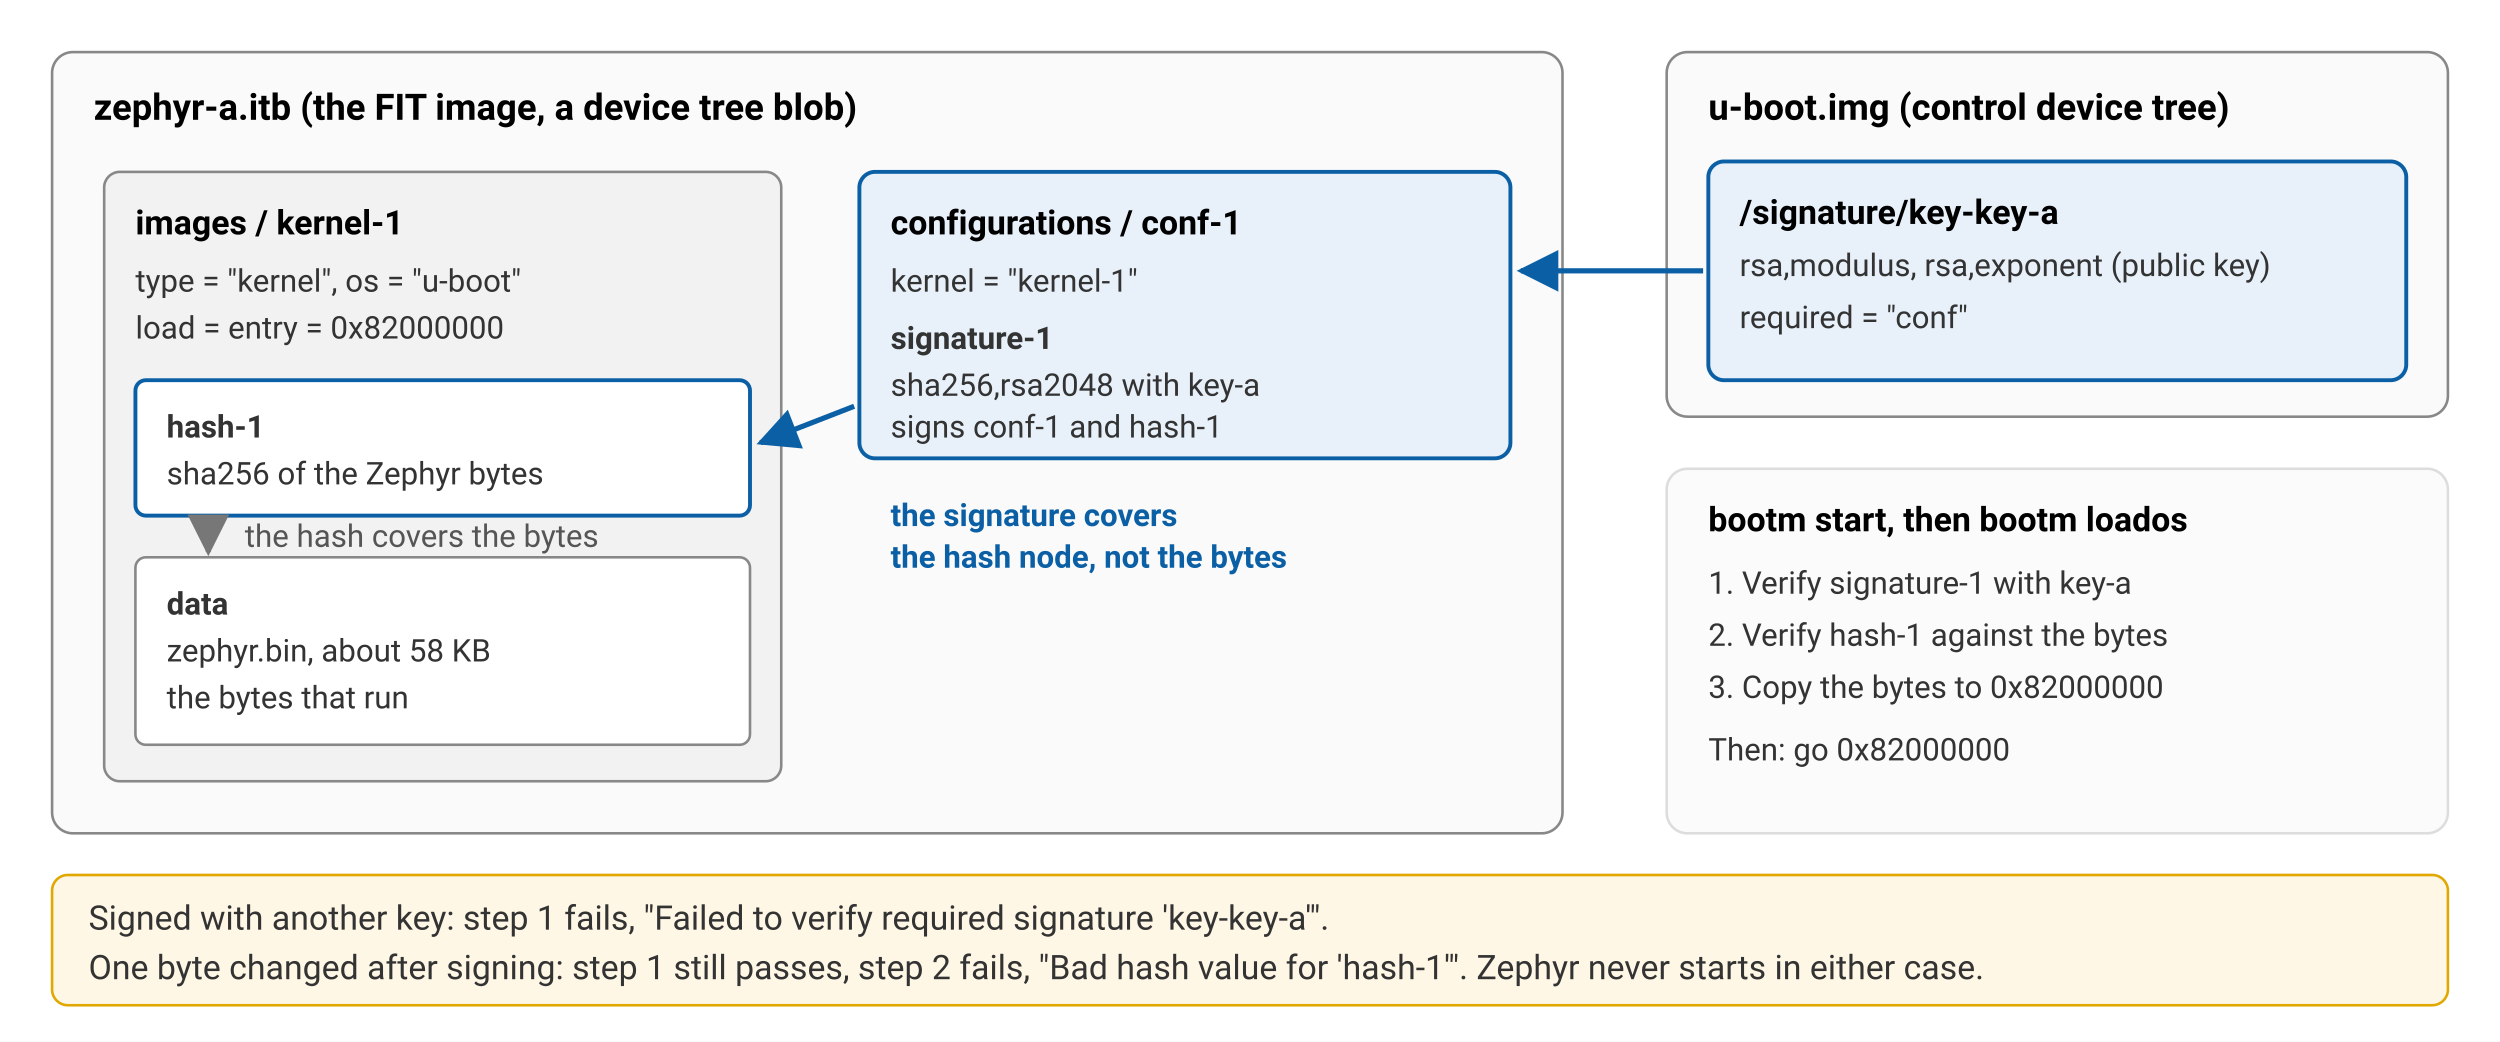
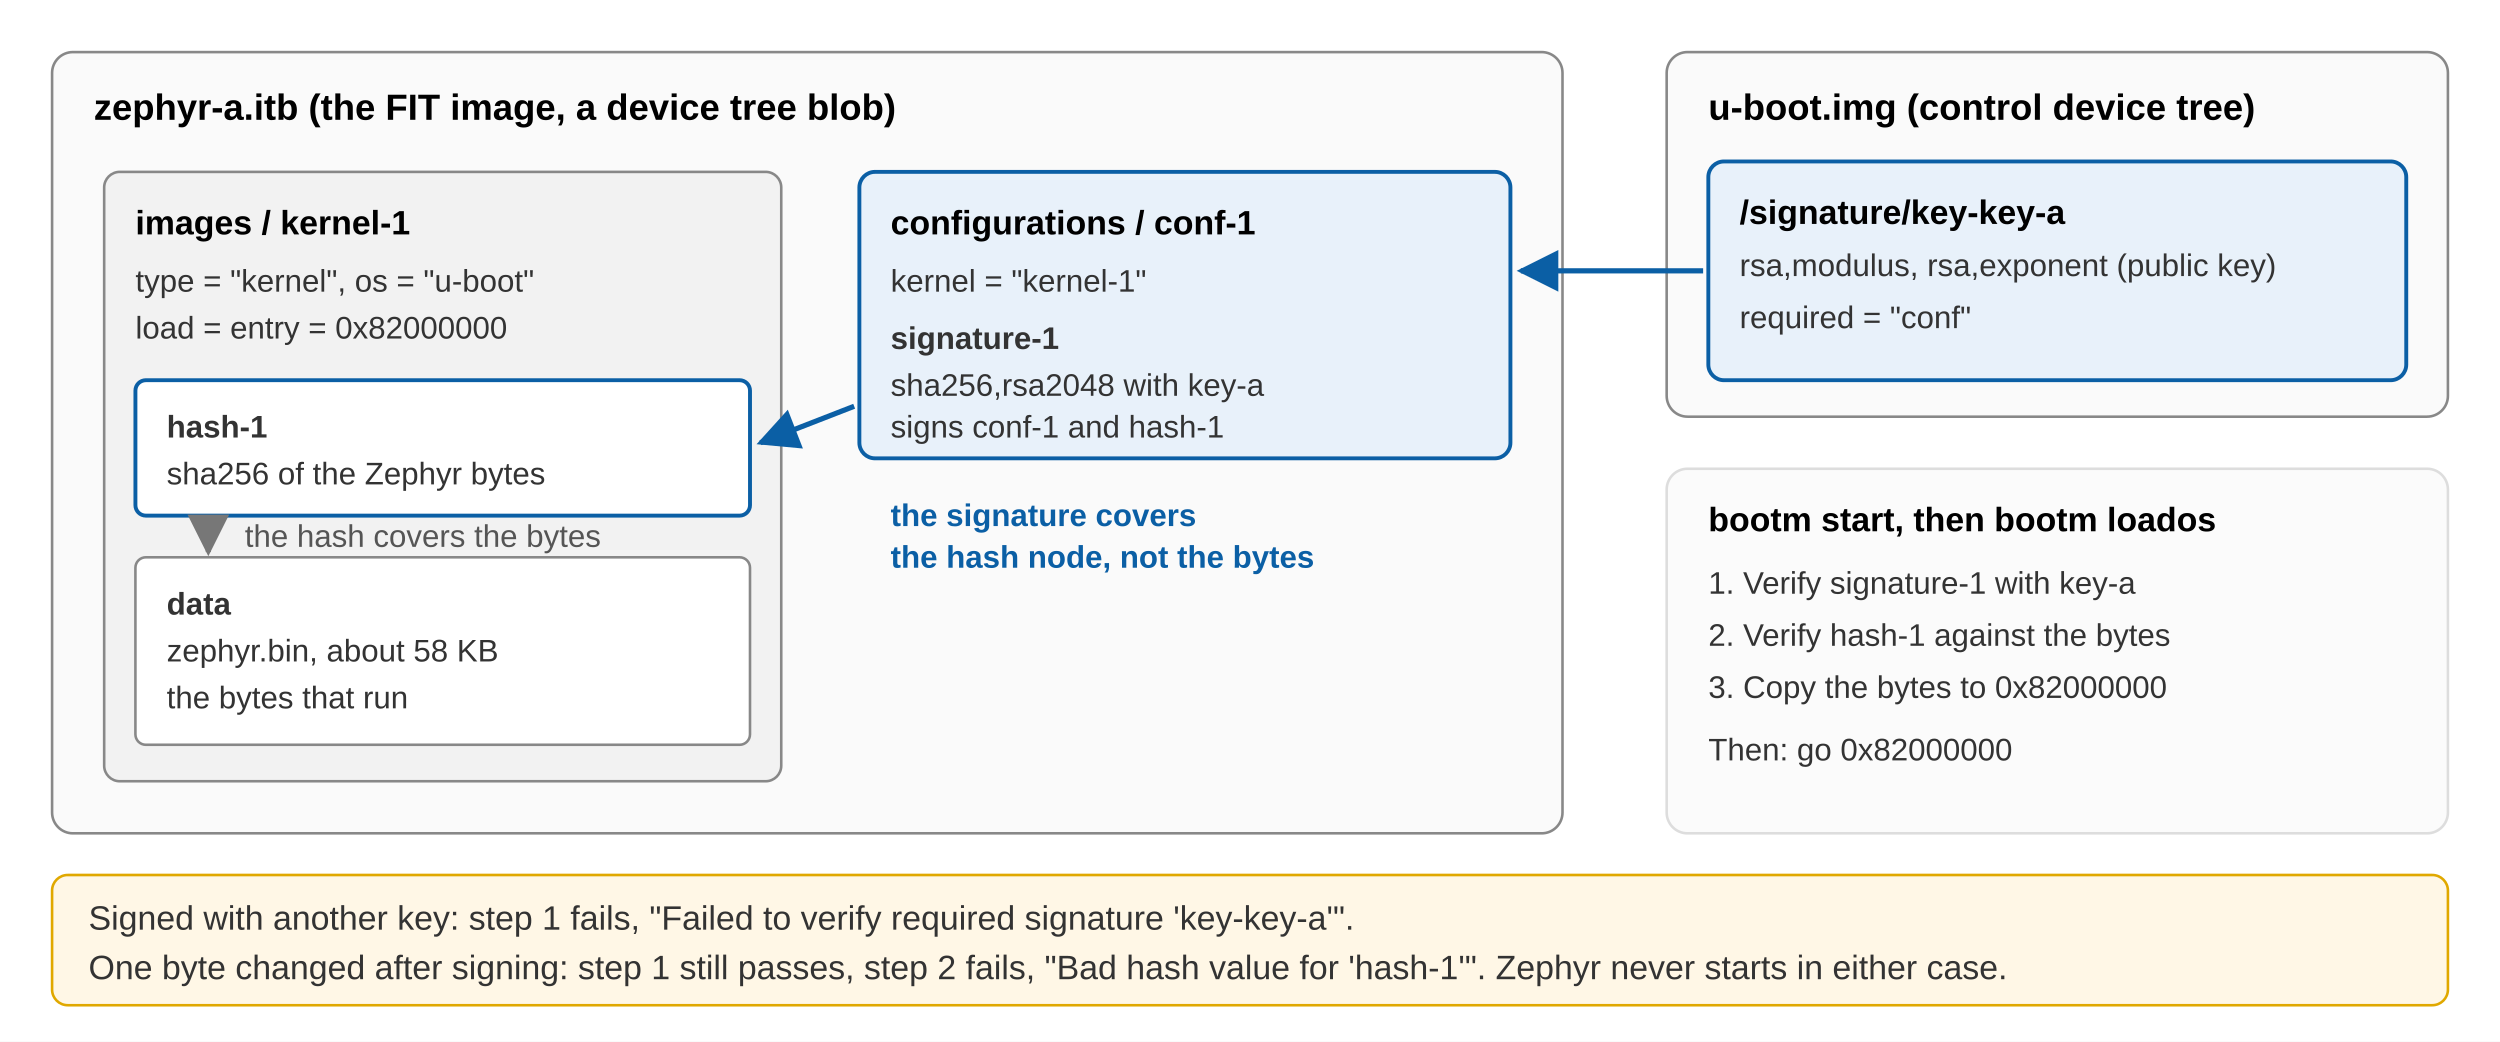
- <svg xmlns="http://www.w3.org/2000/svg" width="960" height="400" viewBox="0 0 960 400" font-family="system-ui, -apple-system, 'Segoe UI', Roboto, Helvetica, Arial, sans-serif" font-size="14">
+ <svg xmlns="http://www.w3.org/2000/svg" width="960" height="400" viewBox="0 0 960 400" font-family="Arial, Helvetica, sans-serif" font-size="14">
  <defs>
    <marker id="arr" viewBox="0 0 10 10" refX="9" refY="5" markerWidth="8" markerHeight="8" orient="auto-start-reverse">
      <path d="M 0 0 L 10 5 L 0 10 z" fill="#0b5fa5" />
    </marker>
    <marker id="arr-grey" viewBox="0 0 10 10" refX="9" refY="5" markerWidth="8" markerHeight="8" orient="auto-start-reverse">
      <path d="M 0 0 L 10 5 L 0 10 z" fill="#777" />
    </marker>
  </defs>
  <rect width="960" height="400" fill="#ffffff" />
  <rect x="20" y="20" width="580" height="300" rx="8" fill="#fafafa" stroke="#888" />
  <text x="36" y="46" font-weight="600">zephyr-a.itb (the FIT image, a device tree blob)</text>
  <rect x="40" y="66" width="260" height="234" rx="6" fill="#f2f2f2" stroke="#888" />
  <text x="52" y="90" font-weight="600" font-size="13">images / kernel-1</text>
  <text x="52" y="112" font-size="12" fill="#333">type = "kernel", os = "u-boot"</text>
  <text x="52" y="130" font-size="12" fill="#333">load = entry = 0x82000000</text>
  <rect x="52" y="146" width="236" height="52" rx="4" fill="#ffffff" stroke="#0b5fa5" stroke-width="1.5" />
  <text x="64" y="168" font-size="12" font-weight="600" fill="#333">hash-1</text>
  <text x="64" y="186" font-size="12" fill="#333">sha256 of the Zephyr bytes</text>
  <line x1="80" y1="198" x2="80" y2="212" stroke="#777" stroke-width="2" marker-end="url(#arr-grey)" />
  <text x="94" y="210" font-size="12" fill="#555">the hash covers the bytes</text>
  <rect x="52" y="214" width="236" height="72" rx="4" fill="#ffffff" stroke="#888" />
  <text x="64" y="236" font-size="12" font-weight="600" fill="#333">data</text>
  <text x="64" y="254" font-size="12" fill="#333">zephyr.bin, about 58 KB</text>
  <text x="64" y="272" font-size="12" fill="#333">the bytes that run</text>
  <rect x="330" y="66" width="250" height="110" rx="6" fill="#e8f1fa" stroke="#0b5fa5" stroke-width="1.5" />
  <text x="342" y="90" font-weight="600" font-size="13">configurations / conf-1</text>
  <text x="342" y="112" font-size="12" fill="#333">kernel = "kernel-1"</text>
  <text x="342" y="134" font-size="12" fill="#333" font-weight="600">signature-1</text>
  <text x="342" y="152" font-size="12" fill="#333">sha256,rsa2048 with key-a</text>
  <text x="342" y="168" font-size="12" fill="#333">signs conf-1 and hash-1</text>
  <line x1="328" y1="156" x2="292" y2="170" stroke="#0b5fa5" stroke-width="2" marker-end="url(#arr)" />
  <text x="342" y="202" font-size="12" fill="#0b5fa5" font-weight="600">the signature covers</text>
  <text x="342" y="218" font-size="12" fill="#0b5fa5" font-weight="600">the hash node, not the bytes</text>
  <rect x="640" y="20" width="300" height="140" rx="8" fill="#fafafa" stroke="#888" />
  <text x="656" y="46" font-weight="600">u-boot.img (control device tree)</text>
  <rect x="656" y="62" width="268" height="84" rx="6" fill="#e8f1fa" stroke="#0b5fa5" stroke-width="1.5" />
  <text x="668" y="86" font-size="13" font-weight="600">/signature/key-key-a</text>
  <text x="668" y="106" font-size="12" fill="#333">rsa,modulus, rsa,exponent (public key)</text>
  <text x="668" y="126" font-size="12" fill="#333">required = "conf"</text>
  <line x1="654" y1="104" x2="584" y2="104" stroke="#0b5fa5" stroke-width="2" marker-end="url(#arr)" />
  <rect x="640" y="180" width="300" height="140" rx="8" fill="#fbfbfb" stroke="#ddd" />
  <text x="656" y="204" font-weight="600" font-size="13">bootm start, then bootm loados</text>
  <text x="656" y="228" font-size="12" fill="#333">1. Verify signature-1 with key-a</text>
  <text x="656" y="248" font-size="12" fill="#333">2. Verify hash-1 against the bytes</text>
  <text x="656" y="268" font-size="12" fill="#333">3. Copy the bytes to 0x82000000</text>
  <text x="656" y="292" font-size="12" fill="#333">Then: go 0x82000000</text>
  <rect x="20" y="336" width="920" height="50" rx="6" fill="#fff7e6" stroke="#e0a800" />
  <text x="34" y="357" font-size="13" fill="#333">Signed with another key: step 1 fails, "Failed to verify required signature 'key-key-a'".</text>
  <text x="34" y="376" font-size="13" fill="#333">One byte changed after signing: step 1 still passes, step 2 fails, "Bad hash value for 'hash-1'". Zephyr never starts in either case.</text>
</svg>
